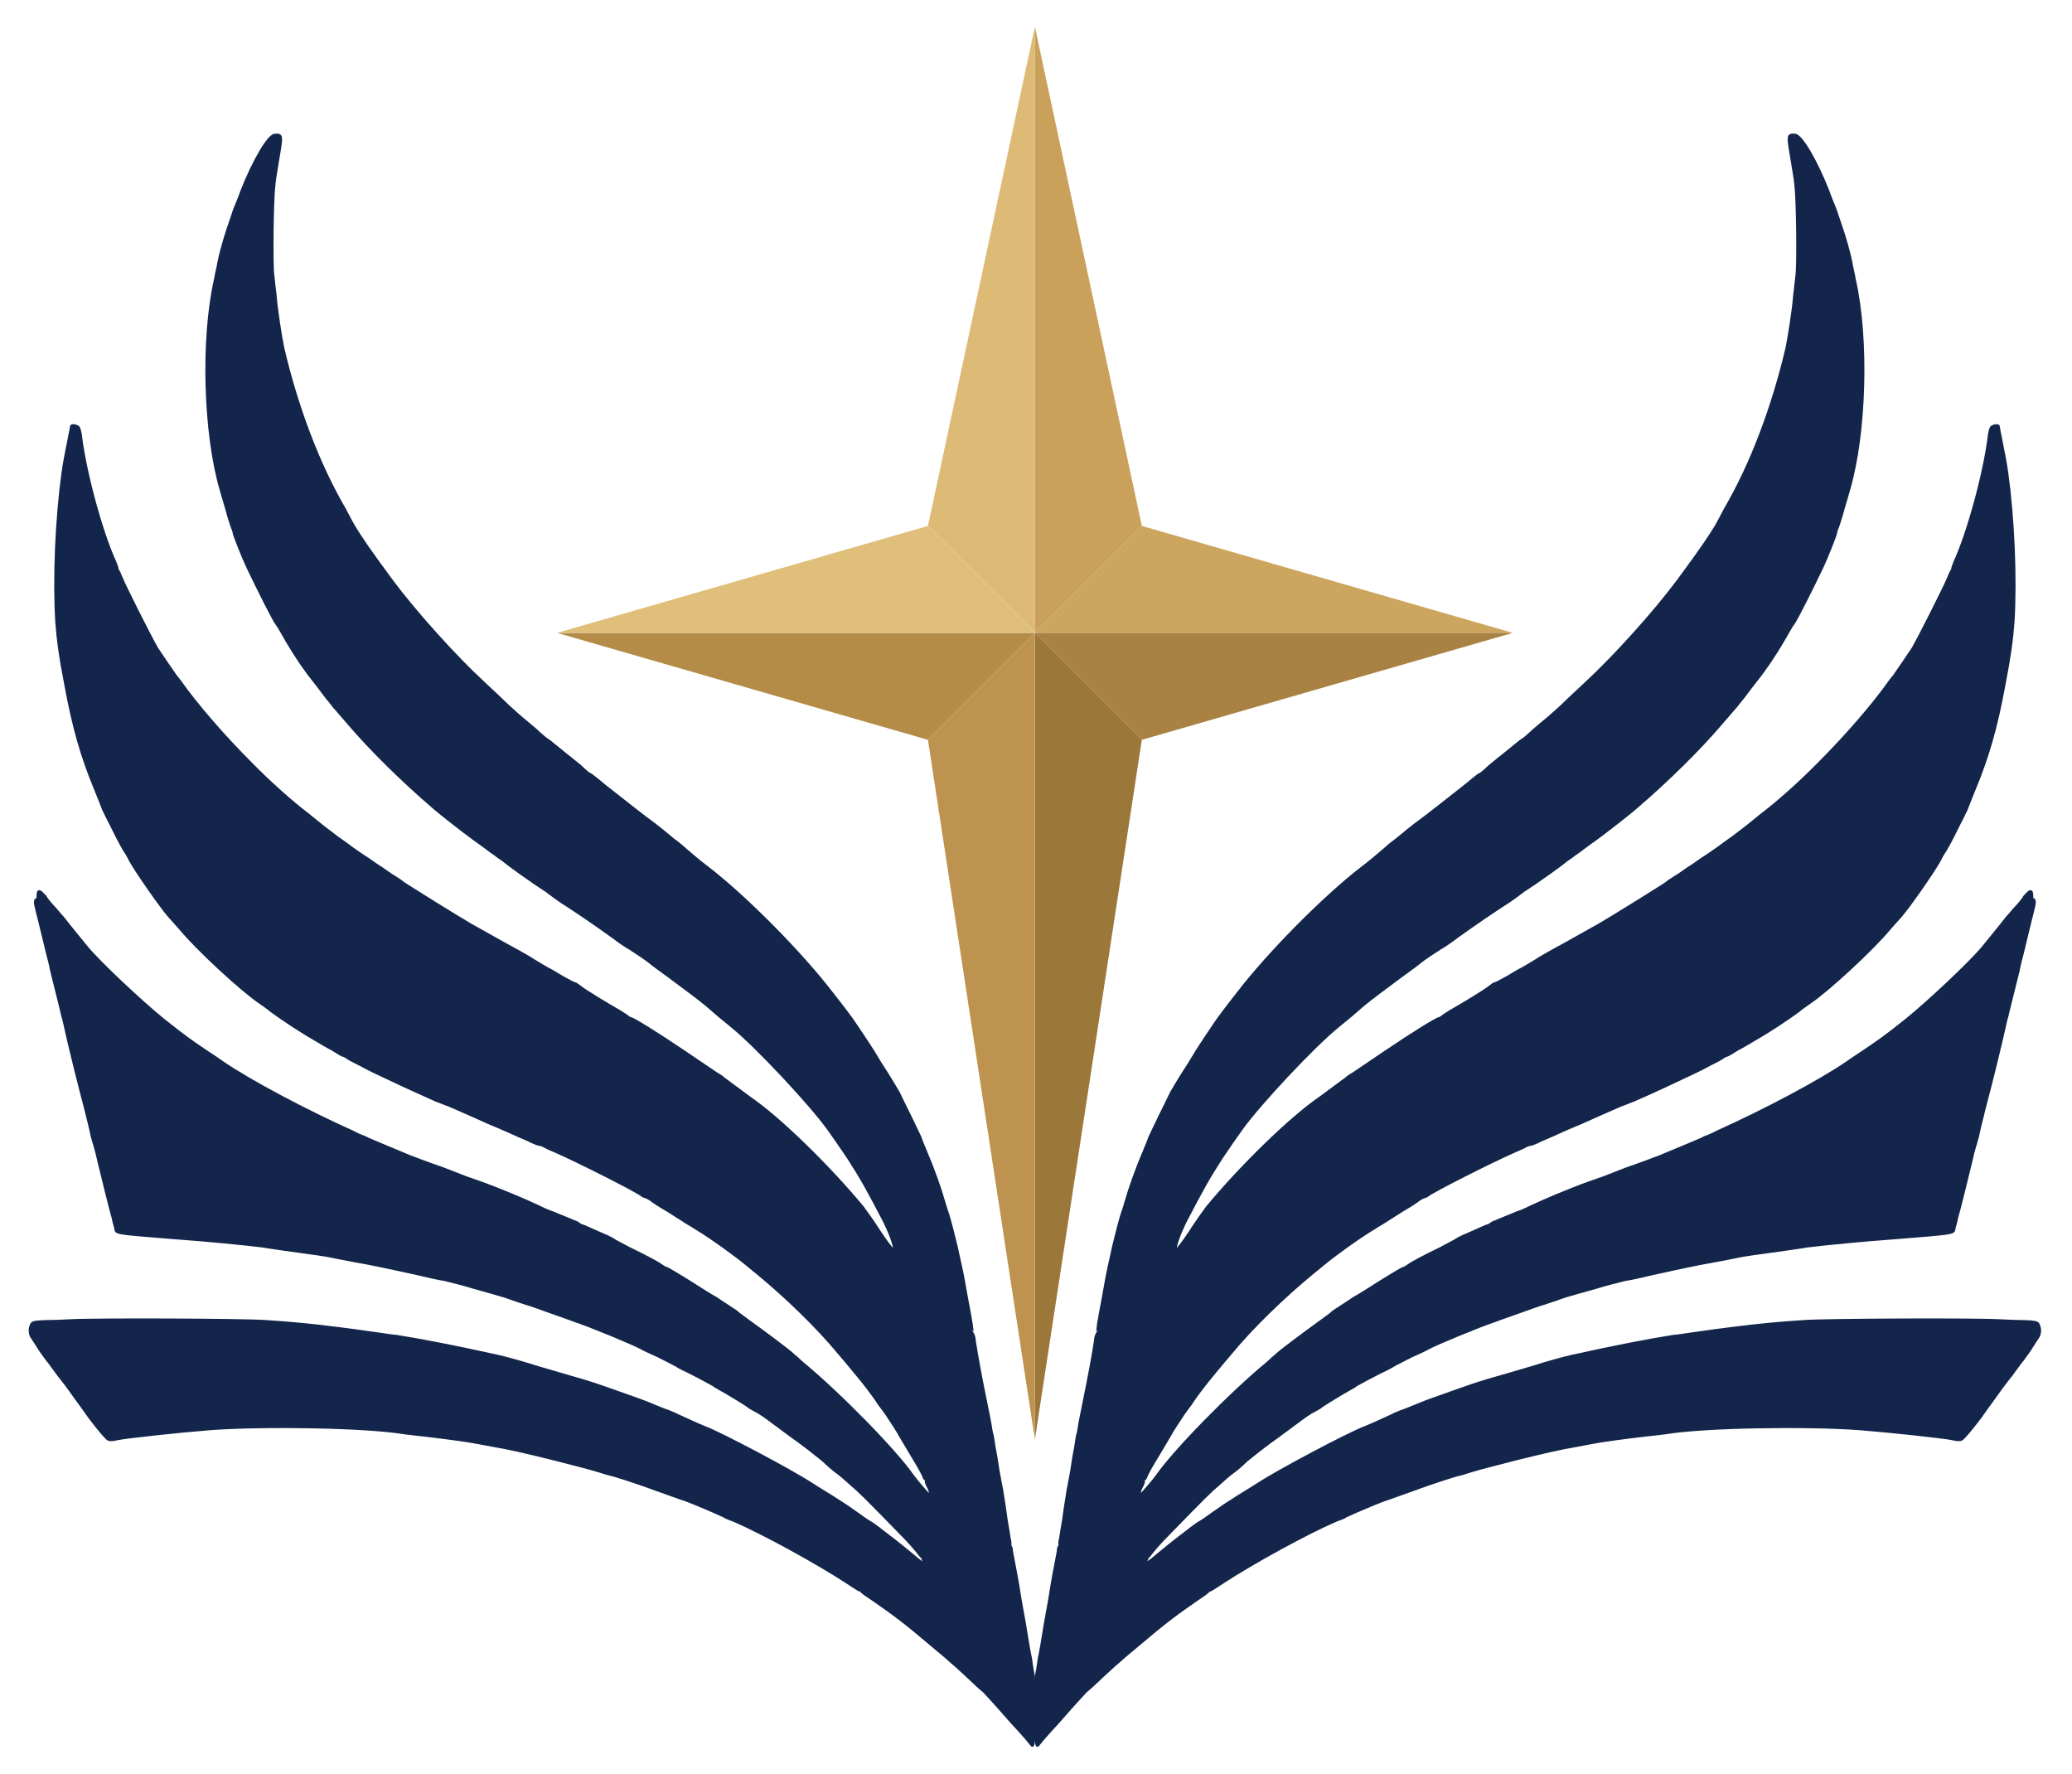
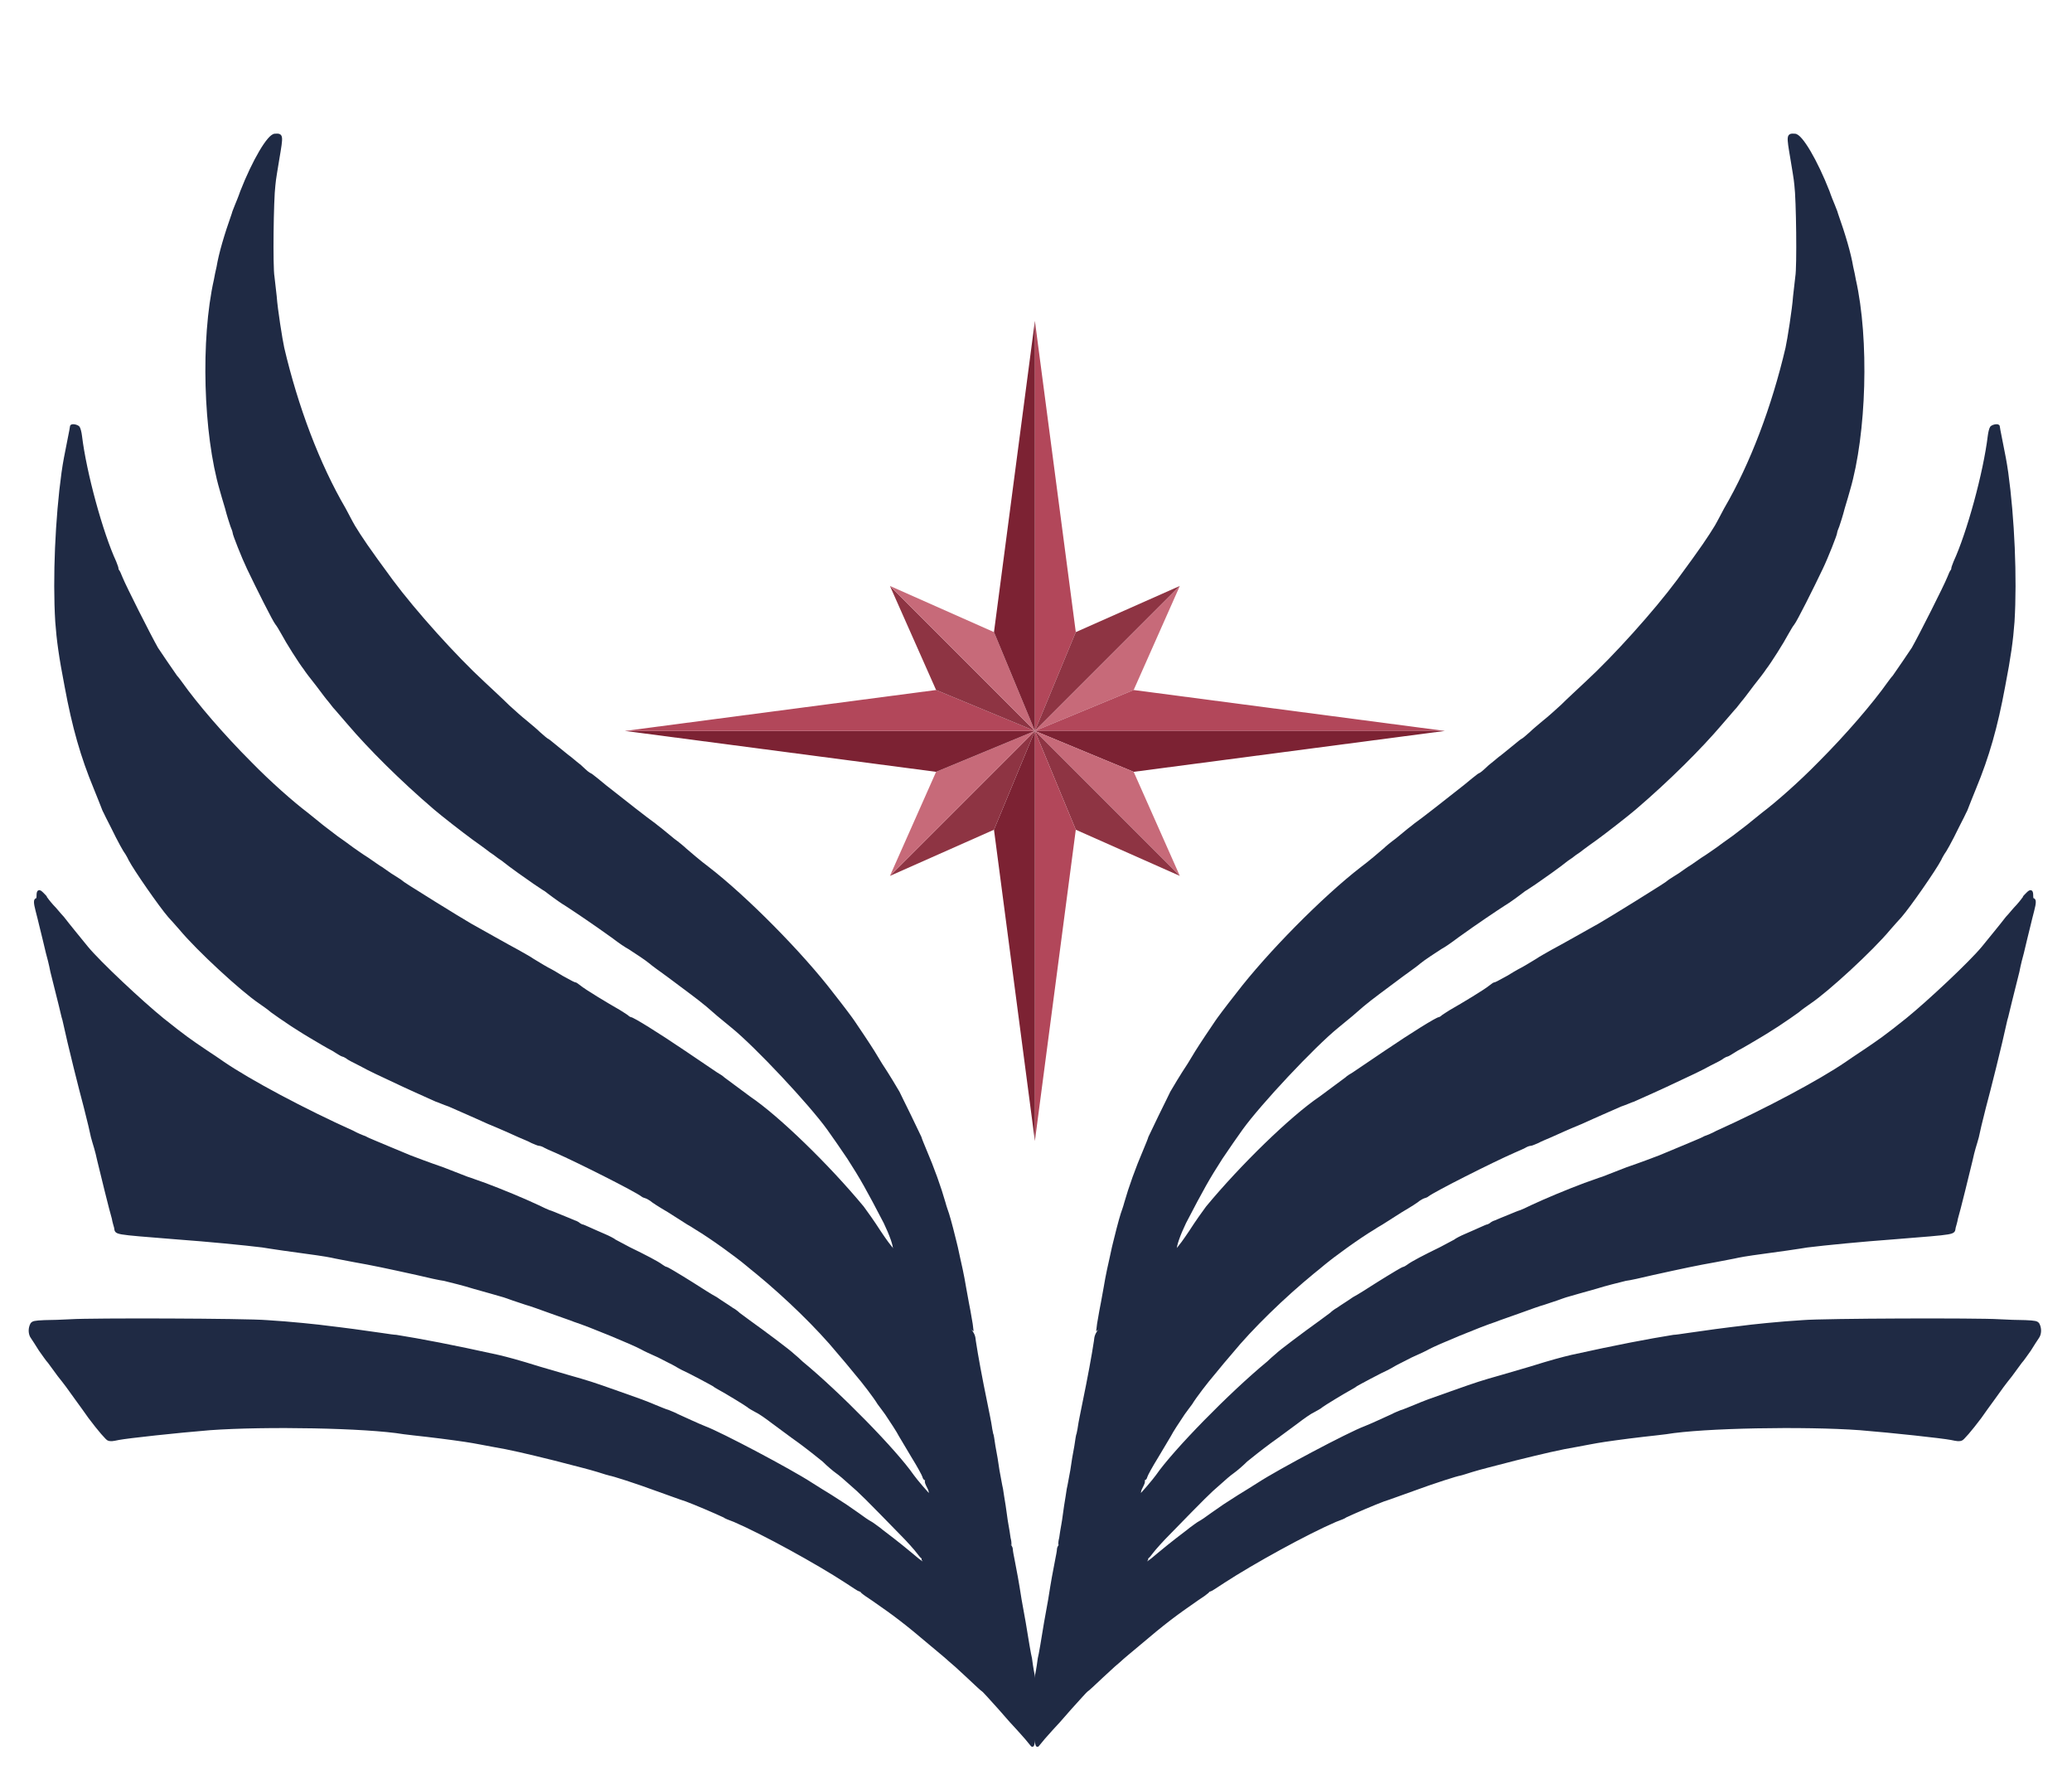
<svg xmlns="http://www.w3.org/2000/svg" viewBox="14 6 465 398">
-   <g fill="#13254A" stroke="#13254A" stroke-width=".6">
+   <g fill="#1F2A44" stroke="#1F2A44" stroke-width=".6">
    <g>
      <path d="M223.4 295.7C215.9 288.3 214.6 286.9 214.7 286.4C214.8 285.5 213.9 283.0 212.6 280.3C208.7 272.8 207.3 270.3 204.4 265.8C202.3 262.7 201.6 261.7 199.9 259.3C195.8 253.6 183.7 240.7 178.4 236.4C175.2 233.8 175.0 233.6 172.7 231.6C170.4 229.7 168.7 228.5 163.9 224.9C162.1 223.6 160.3 222.3 160.0 222.0C159.2 221.3 156.3 219.4 155.2 218.7C154.3 218.2 153.4 217.6 151.4 216.1C147.1 213.0 142.9 210.2 140.9 208.9C140.2 208.5 139.1 207.7 138.4 207.2C137.7 206.7 136.8 206.0 136.4 205.7C136.0 205.5 134.9 204.7 134.1 204.2C132.5 203.1 128.5 200.3 126.8 198.9C126.3 198.6 125.5 198.0 125.0 197.6C124.5 197.3 123.7 196.7 123.2 196.3C122.7 195.9 121.4 195.0 120.3 194.2C118.1 192.6 113.1 188.7 111.6 187.4C104.0 180.9 96.9 173.8 92.3 168.4C90.8 166.7 89.4 165.0 89.0 164.6C88.7 164.2 88.2 163.6 87.9 163.2C87.6 162.9 86.4 161.3 85.2 159.7C84.0 158.2 82.7 156.5 82.4 156.0C81.3 154.6 78.4 150.0 77.4 148.1C76.9 147.2 76.3 146.2 76.1 146.0C75.5 145.3 71.7 137.7 69.7 133.5C68.5 131.0 66.5 125.9 66.5 125.5C66.5 125.3 66.3 124.7 66.0 124.0C65.8 123.4 65.2 121.6 64.8 120.0C64.3 118.4 63.8 116.6 63.6 115.9C59.9 103.3 59.3 82.1 62.3 68.8C62.4 68.1 62.7 66.8 62.9 65.9C63.4 62.9 64.6 58.8 66.3 54.0C66.4 53.5 66.8 52.7 67.0 52.1C67.2 51.6 67.8 50.2 68.2 49.0C70.9 42.1 74.3 36.3 75.7 36.3C77.3 36.2 77.3 36.3 76.4 41.6C76.1 43.5 75.6 46.2 75.5 47.6C75.1 50.6 74.9 65.9 75.3 68.1C75.4 69.0 75.6 70.9 75.8 72.5C76.0 75.4 77.1 82.3 77.5 84.1C80.6 97.3 85.4 110.1 91.3 120.2C91.8 121.1 92.7 122.9 93.4 124.1C95.0 126.7 96.3 128.7 101.9 136.3C107.1 143.3 116.2 153.4 122.5 159.2C124.2 160.8 126.7 163.1 128.0 164.4C129.3 165.6 131.1 167.2 132.0 167.9C132.8 168.6 134.2 169.7 135.0 170.5C135.9 171.3 136.7 172.0 137.0 172.1C137.2 172.2 138.1 173.0 139.0 173.7C140.0 174.5 141.3 175.6 142.0 176.1C142.7 176.7 143.7 177.5 144.2 177.9C145.7 179.3 145.9 179.5 146.7 179.9C147.1 180.2 148.5 181.3 149.8 182.4C154.1 185.8 159.2 189.8 160.9 191.0C161.1 191.2 161.8 191.7 162.3 192.1C162.8 192.5 164.1 193.6 165.1 194.4C166.2 195.2 167.4 196.2 167.8 196.6C168.6 197.3 171.3 199.6 172.8 200.7C181.5 207.4 194.0 220.1 200.8 229.0C203.4 232.3 205.1 234.6 205.5 235.2C206.4 236.5 209.2 240.7 210.0 242.0C210.5 242.8 211.2 244.0 211.7 244.8C213.3 247.2 215.2 250.4 215.6 251.1C215.8 251.5 216.9 253.8 218.1 256.2C219.2 258.5 220.3 260.8 220.5 261.2C220.6 261.6 221.1 262.8 221.6 264.0C223.4 268.2 224.9 272.4 225.9 275.9C226.1 276.7 226.5 277.8 226.7 278.4C227.1 279.6 228.2 283.9 228.4 284.8C228.5 285.1 228.8 286.5 229.1 287.9C229.4 289.2 230.1 292.3 230.5 294.8C230.9 297.2 231.4 299.6 231.5 300.2C231.9 302.4 232.2 304.3 232.2 304.4C232.1 304.4 228.2 300.5 223.4 295.7Z" />
      <path d="M233.4 345.2C226.1 338.0 226.1 338.0 223.8 338.0C221.6 338.0 221.5 338.0 221.3 337.3C221.2 336.9 220.1 334.9 218.8 332.8C217.6 330.8 216.3 328.6 216.0 328.1C215.5 327.1 214.1 325.0 212.9 323.2C212.5 322.6 211.7 321.6 211.2 320.9C210.3 319.4 207.6 315.9 206.3 314.4C205.0 312.8 203.0 310.4 202.2 309.5C197.6 303.9 190.5 297.0 183.8 291.5C183.3 291.1 182.3 290.3 181.6 289.7C179.2 287.7 173.7 283.7 170.2 281.6C169.8 281.3 168.9 280.8 168.4 280.5C167.8 280.1 165.9 278.9 164.0 277.7C162.1 276.6 160.4 275.5 160.1 275.2C159.8 275.0 159.3 274.7 159.0 274.6C158.7 274.5 158.3 274.4 158.1 274.2C156.7 273.1 143.6 266.5 138.8 264.4C137.6 263.9 136.3 263.3 136.0 263.1C135.6 262.9 135.2 262.8 135.0 262.8C134.8 262.8 134.1 262.5 133.4 262.2C132.7 261.8 131.4 261.3 130.5 260.9C129.6 260.5 128.3 259.9 127.6 259.6C126.9 259.3 125.1 258.5 123.6 257.9C122.1 257.2 120.0 256.3 118.9 255.8C117.8 255.3 115.9 254.5 114.8 254.0C113.6 253.6 112.3 253.0 111.9 252.9C108.1 251.2 106.1 250.3 104.6 249.6C98.4 246.7 97.1 246.1 94.9 244.9C93.5 244.2 92.1 243.5 91.8 243.2C91.5 243.0 91.1 242.8 90.9 242.8C90.8 242.8 89.8 242.2 88.7 241.5C87.5 240.9 85.2 239.5 83.5 238.5C81.8 237.5 80.0 236.3 79.5 236.0C77.1 234.4 76.4 233.9 75.0 232.9C74.2 232.2 73.0 231.4 72.3 230.9C68.3 228.2 58.4 219.1 54.5 214.4C53.6 213.4 52.5 212.1 52.0 211.6C50.0 209.3 44.3 201.1 43.1 198.8C42.9 198.3 42.5 197.7 42.4 197.5C42.0 197.0 40.8 194.9 39.1 191.4C38.3 189.9 37.6 188.4 37.5 188.2C37.3 187.9 37.1 187.3 36.9 186.8C36.7 186.3 36.0 184.5 35.3 182.8C32.4 175.8 30.5 169.2 28.8 160.0C27.5 153.3 27.0 149.6 26.7 145.5C26.1 135.7 26.7 122.2 28.1 112.1C28.5 109.3 28.7 108.5 29.5 104.4C29.8 103.0 30.0 101.8 30.0 101.7C30.0 101.3 31.2 101.5 31.6 101.9C31.8 102.2 32.0 103.0 32.1 103.8C33.1 112.1 36.8 125.6 39.8 132.1C40.0 132.7 40.3 133.3 40.3 133.6C40.3 133.8 40.4 134.0 40.5 134.1C40.6 134.2 40.9 134.8 41.2 135.6C42.0 137.6 47.5 148.5 49.2 151.5C50.0 152.7 52.3 156.1 53.5 157.8C53.8 158.1 54.3 158.8 54.6 159.2C58.0 164.0 64.0 171.0 70.2 177.2C74.5 181.6 79.6 186.1 82.9 188.6C83.6 189.2 84.8 190.1 85.5 190.7C86.3 191.4 88.1 192.7 89.5 193.8C90.9 194.8 92.6 196.0 93.1 196.4C93.7 196.8 95.2 197.9 96.5 198.7C97.8 199.6 99.2 200.6 99.6 200.8C100.0 201.1 100.9 201.7 101.6 202.2C102.3 202.6 103.3 203.3 103.8 203.6C104.6 204.3 106.0 205.1 111.4 208.5C116.4 211.6 117.1 212.0 118.6 212.9C119.4 213.4 120.3 213.9 120.5 214.0C121.4 214.5 128.3 218.4 130.2 219.4C131.4 220.1 132.9 220.9 133.6 221.4C134.3 221.8 135.7 222.7 136.8 223.3C137.8 223.8 139.3 224.7 140.1 225.2C142.3 226.4 142.8 226.7 143.1 226.7C143.2 226.7 143.6 227.0 144.0 227.3C145.2 228.3 150.2 231.3 153.0 232.9C153.6 233.3 154.3 233.7 154.7 234.0C155.0 234.3 155.4 234.5 155.5 234.5C156.0 234.5 161.5 237.9 167.7 242.1C171.2 244.5 174.4 246.6 174.8 246.9C175.3 247.2 176.0 247.6 176.4 248.0C177.5 248.8 181.5 251.8 182.2 252.3C188.7 256.7 199.9 267.6 207.6 276.9C208.2 277.7 210.0 280.2 211.4 282.4C214.1 286.4 214.1 286.4 223.3 295.6C232.5 304.9 232.5 304.9 232.7 306.9C233.2 310.2 234.1 315.1 235.3 320.9C235.7 322.9 236.2 325.3 236.3 326.1C236.4 326.9 236.6 327.6 236.6 327.7C236.7 327.8 236.9 329.1 237.1 330.5C237.4 332.0 237.8 334.4 238.0 335.9C238.3 337.4 238.6 339.3 238.8 340.1C238.9 340.9 239.2 342.6 239.4 343.9C239.6 345.1 239.8 347.0 240.0 348.0C240.2 349.0 240.4 350.4 240.5 351.1C240.7 351.8 240.7 352.4 240.7 352.4C240.6 352.4 237.3 349.2 233.4 345.2Z" />
      <path d="M220.0 354.3C219.4 353.5 217.7 351.6 216.2 350.1C208.4 342.1 207.0 340.7 205.0 339.0C203.8 337.9 202.4 336.7 201.8 336.3C201.1 335.8 199.8 334.7 198.8 333.7C197.7 332.8 195.3 330.9 193.4 329.5C191.4 328.1 188.8 326.1 187.4 325.1C186.1 324.1 184.4 322.9 183.7 322.6C183.0 322.2 182.2 321.8 181.9 321.5C181.4 321.1 176.8 318.3 175.3 317.5C174.8 317.2 174.4 317.0 174.2 316.8C173.9 316.6 168.5 313.7 167.1 313.1C166.7 312.9 166.0 312.5 165.5 312.2C165.0 311.9 163.3 311.1 161.8 310.3C160.2 309.6 158.5 308.8 158.0 308.5C156.2 307.5 146.3 303.4 142.9 302.3C142.2 302.0 139.8 301.2 137.6 300.4C135.4 299.6 132.9 298.7 132.1 298.5C131.3 298.2 129.9 297.8 129.1 297.5C128.3 297.2 127.4 296.9 127.1 296.8C126.4 296.6 121.9 295.3 120.4 294.9C118.2 294.2 115.3 293.5 113.7 293.1C112.8 293.0 110.1 292.4 107.6 291.8C100.8 290.3 97.5 289.6 93.5 288.9C91.5 288.5 89.2 288.1 88.4 287.9C86.9 287.6 84.9 287.3 77.5 286.3C75.5 286.0 73.4 285.7 72.9 285.6C68.9 285.1 60.6 284.3 53.8 283.8C38.9 282.6 40.2 282.8 39.9 281.4C39.8 281.0 39.5 280.1 39.4 279.4C38.9 277.8 36.6 268.4 36.1 266.3C35.9 265.4 35.6 264.1 35.4 263.5C35.2 262.9 34.9 261.8 34.7 261.1C34.3 259.2 34.1 258.4 33.1 254.4C32.1 250.7 29.6 240.8 28.3 234.8C28.1 234.3 27.7 232.3 27.2 230.4C26.7 228.4 26.0 225.6 25.6 224.0C25.3 222.4 24.8 220.5 24.6 219.8C24.3 218.4 23.4 214.9 23.0 213.2C22.9 212.8 22.6 211.5 22.3 210.4C21.8 208.5 21.8 207.8 22.3 207.8C22.4 207.8 22.5 207.5 22.5 207.1C22.5 205.9 22.7 205.7 23.5 206.5C23.9 206.9 24.3 207.3 24.3 207.4C24.3 207.5 24.9 208.3 25.7 209.2C26.5 210.0 27.5 211.3 28.1 211.9C29.4 213.6 31.8 216.5 33.5 218.6C36.3 222.0 45.7 230.8 50.5 234.7C55.5 238.7 56.7 239.5 60.1 241.8C61.9 243.0 63.7 244.2 64.1 244.5C70.1 248.6 82.3 255.1 93.2 260.0C94.1 260.5 95.3 261.0 95.9 261.2C96.4 261.5 97.4 261.9 98.1 262.2C98.8 262.5 100.2 263.1 101.2 263.5C104.3 264.8 104.6 264.9 106.0 265.5C107.3 266.0 110.2 267.1 113.4 268.2C115.1 268.9 117.1 269.6 118.8 270.3C119.5 270.5 121.3 271.2 122.8 271.7C126.8 273.2 131.6 275.2 134.8 276.7C135.8 277.2 136.9 277.7 137.2 277.8C137.6 277.9 138.8 278.4 140.0 278.9C141.2 279.4 142.5 279.9 142.9 280.1C143.3 280.2 143.8 280.5 144.0 280.7C144.2 280.8 144.5 281.0 144.6 281.0C144.8 281.0 145.4 281.3 146.1 281.6C146.8 281.9 148.3 282.6 149.5 283.1C150.7 283.6 151.8 284.2 152.0 284.4C152.2 284.5 153.7 285.3 155.2 286.1C158.7 287.8 161.6 289.3 162.5 290.0C162.9 290.3 163.3 290.5 163.4 290.5C163.5 290.5 164.3 290.9 165.1 291.4C167.8 293.0 171.1 295.1 172.5 296.0C173.3 296.5 174.3 297.1 174.7 297.3C175.1 297.6 175.9 298.1 176.5 298.5C177.1 298.9 177.9 299.4 178.3 299.7C178.7 299.9 179.4 300.4 179.8 300.8C180.2 301.1 181.3 301.9 182.1 302.5C186.0 305.3 191.2 309.2 192.0 310.0C192.6 310.5 193.4 311.2 193.9 311.7C202.4 318.7 215.0 331.6 218.8 337.1C219.5 338.1 222.4 341.5 222.6 341.5C222.9 341.5 222.8 340.5 222.4 339.8C221.5 338.0 221.5 338.0 223.9 338.0C226.1 338.0 226.1 338.0 229.6 341.5L233.1 345.0L227.7 350.4C221.5 356.6 221.7 356.5 220.0 354.3Z" />
      <path d="M245.6 397.6C244.9 396.7 243.7 395.3 242.5 394.0C242.0 393.5 240.1 391.4 238.3 389.3C236.4 387.2 234.8 385.4 234.6 385.3C234.4 385.2 232.9 383.8 231.1 382.1C229.3 380.4 227.5 378.8 227.1 378.5C226.7 378.1 224.9 376.6 223.1 375.1C217.1 370.0 214.8 368.3 209.9 364.9C208.8 364.2 207.7 363.4 207.5 363.2C207.3 362.9 207.1 362.8 206.9 362.8C206.8 362.8 205.4 361.9 203.9 360.9C197.3 356.6 185.3 350.0 178.8 347.2C177.7 346.8 176.7 346.4 176.5 346.2C174.6 345.3 169.9 343.3 168.0 342.6C166.7 342.2 163.8 341.1 161.5 340.3C156.9 338.6 151.3 336.8 150.8 336.8C150.7 336.8 149.5 336.4 148.2 336.0C145.5 335.2 145.3 335.2 138.4 333.4C132.3 331.9 128.6 331.0 124.4 330.3C122.7 330.0 120.8 329.6 120.1 329.5C118.4 329.2 114.1 328.6 109.8 328.1C107.8 327.9 105.5 327.6 104.6 327.5C96.3 326.1 73.5 325.7 61.1 326.6C53.7 327.2 42.7 328.4 40.6 328.8C39.2 329.1 39.0 329.1 38.4 329.0C38.1 329.0 36.2 326.8 34.1 324.0C33.1 322.6 32.2 321.3 31.3 320.1C29.3 317.3 28.8 316.6 27.2 314.6C26.3 313.4 25.3 312.0 25.0 311.6C24.6 311.2 23.8 310.0 23.0 308.9C22.3 307.8 21.5 306.5 21.2 306.1C20.6 305.3 20.6 304.0 21.1 303.1C21.4 302.7 21.7 302.6 24.0 302.5C25.5 302.5 28.1 302.4 29.9 302.3C34.6 302.0 69.1 302.1 73.9 302.5C79.0 302.8 85.7 303.5 87.8 303.8C88.6 303.9 91.2 304.2 93.4 304.5C95.6 304.8 98.4 305.2 99.8 305.4C101.1 305.6 102.5 305.8 102.9 305.8C108.5 306.7 115.4 308.0 125.8 310.3C127.9 310.8 130.2 311.4 135.0 312.9C137.1 313.5 140.1 314.4 141.5 314.8C146.1 316.1 147.0 316.4 152.1 318.2C158.1 320.3 158.6 320.5 161.0 321.5C162.0 321.9 163.4 322.5 164.1 322.7C164.8 323.0 165.6 323.3 165.9 323.5C167.0 324.0 170.9 325.8 172.2 326.3C175.7 327.6 191.4 335.9 196.0 338.9C197.3 339.7 199.3 341.0 200.5 341.7C203.5 343.6 204.1 344.0 206.5 345.7C207.7 346.6 208.9 347.4 209.3 347.6C209.7 347.8 210.6 348.5 211.3 349.0C212.0 349.6 213.4 350.6 214.4 351.4C215.3 352.1 217.2 353.6 218.5 354.7C220.7 356.6 221.5 357.1 221.5 356.5C221.5 356.4 221.4 356.2 221.2 356.0C221.0 355.8 221.1 355.8 221.6 355.8C222.3 355.8 223.2 354.9 227.8 350.4L233.1 345.0L237.1 349.0C240.2 352.1 241.0 353.0 241.0 353.6C241.0 354.0 241.2 355.0 241.4 356.0C242.1 359.7 242.3 360.7 242.5 362.0C242.6 362.8 243.2 366.4 243.9 370.1C244.5 373.8 245.1 377.4 245.3 378.1C245.4 378.8 245.6 380.4 245.9 381.8C246.6 385.8 246.3 398.6 245.6 397.6Z" />
    </g>
    <g transform="translate(492.5 0) scale(-1 1)">
      <path d="M223.4 295.7C215.9 288.3 214.6 286.9 214.7 286.4C214.8 285.5 213.9 283.0 212.6 280.3C208.7 272.8 207.3 270.3 204.4 265.8C202.3 262.7 201.6 261.7 199.9 259.3C195.8 253.6 183.7 240.7 178.4 236.4C175.2 233.8 175.0 233.6 172.7 231.6C170.4 229.7 168.7 228.5 163.9 224.9C162.1 223.6 160.3 222.3 160.0 222.0C159.2 221.3 156.3 219.4 155.2 218.7C154.3 218.2 153.4 217.6 151.4 216.1C147.1 213.0 142.9 210.2 140.9 208.9C140.2 208.5 139.1 207.7 138.4 207.2C137.7 206.7 136.8 206.0 136.4 205.7C136.0 205.5 134.9 204.7 134.1 204.2C132.5 203.1 128.5 200.3 126.8 198.9C126.3 198.6 125.5 198.0 125.0 197.6C124.5 197.3 123.7 196.7 123.2 196.3C122.7 195.9 121.4 195.0 120.3 194.2C118.1 192.6 113.1 188.7 111.6 187.4C104.0 180.9 96.9 173.8 92.3 168.4C90.8 166.7 89.4 165.0 89.0 164.6C88.7 164.2 88.2 163.6 87.9 163.2C87.6 162.9 86.4 161.3 85.2 159.7C84.0 158.2 82.7 156.5 82.4 156.0C81.3 154.6 78.4 150.0 77.4 148.1C76.9 147.2 76.3 146.2 76.1 146.0C75.5 145.3 71.7 137.7 69.7 133.5C68.5 131.0 66.5 125.9 66.5 125.5C66.5 125.3 66.3 124.7 66.0 124.0C65.8 123.4 65.2 121.6 64.8 120.0C64.3 118.4 63.8 116.6 63.6 115.9C59.9 103.3 59.3 82.1 62.3 68.8C62.4 68.1 62.7 66.8 62.9 65.9C63.4 62.9 64.6 58.8 66.3 54.0C66.4 53.5 66.8 52.7 67.0 52.1C67.2 51.6 67.8 50.2 68.2 49.0C70.9 42.1 74.3 36.3 75.7 36.3C77.3 36.2 77.3 36.3 76.4 41.6C76.1 43.5 75.6 46.2 75.5 47.6C75.1 50.6 74.9 65.9 75.3 68.1C75.4 69.0 75.6 70.9 75.8 72.5C76.0 75.4 77.1 82.3 77.5 84.1C80.6 97.3 85.4 110.1 91.3 120.2C91.8 121.1 92.7 122.9 93.4 124.1C95.0 126.7 96.3 128.7 101.9 136.3C107.1 143.3 116.2 153.4 122.5 159.2C124.2 160.8 126.7 163.1 128.0 164.4C129.3 165.6 131.1 167.2 132.0 167.9C132.8 168.6 134.2 169.7 135.0 170.5C135.9 171.3 136.7 172.0 137.0 172.1C137.2 172.2 138.1 173.0 139.0 173.7C140.0 174.5 141.3 175.6 142.0 176.1C142.7 176.7 143.7 177.5 144.2 177.9C145.7 179.3 145.9 179.5 146.7 179.9C147.1 180.2 148.5 181.3 149.8 182.4C154.1 185.8 159.2 189.8 160.9 191.0C161.1 191.2 161.8 191.7 162.3 192.1C162.8 192.5 164.1 193.6 165.1 194.4C166.2 195.2 167.4 196.2 167.8 196.6C168.6 197.3 171.3 199.6 172.8 200.7C181.5 207.4 194.0 220.1 200.8 229.0C203.4 232.3 205.1 234.6 205.5 235.2C206.4 236.5 209.2 240.7 210.0 242.0C210.5 242.8 211.2 244.0 211.7 244.8C213.3 247.2 215.2 250.4 215.6 251.1C215.8 251.5 216.9 253.8 218.1 256.2C219.2 258.5 220.3 260.8 220.5 261.2C220.6 261.6 221.1 262.8 221.6 264.0C223.4 268.2 224.9 272.4 225.9 275.9C226.1 276.7 226.5 277.8 226.7 278.4C227.1 279.6 228.2 283.9 228.4 284.8C228.5 285.1 228.8 286.5 229.1 287.9C229.4 289.2 230.1 292.3 230.5 294.8C230.9 297.2 231.4 299.6 231.5 300.2C231.9 302.4 232.2 304.3 232.2 304.4C232.1 304.4 228.2 300.5 223.4 295.7Z" />
      <path d="M233.4 345.2C226.1 338.0 226.1 338.0 223.8 338.0C221.6 338.0 221.5 338.0 221.3 337.3C221.2 336.9 220.1 334.9 218.8 332.8C217.6 330.8 216.3 328.6 216.0 328.1C215.5 327.1 214.1 325.0 212.9 323.2C212.5 322.6 211.7 321.6 211.2 320.9C210.3 319.4 207.6 315.9 206.3 314.4C205.0 312.8 203.0 310.4 202.2 309.5C197.6 303.9 190.5 297.0 183.8 291.5C183.3 291.1 182.3 290.3 181.6 289.7C179.2 287.7 173.7 283.7 170.2 281.6C169.8 281.3 168.9 280.8 168.4 280.5C167.8 280.1 165.9 278.9 164.0 277.7C162.1 276.6 160.4 275.5 160.1 275.2C159.8 275.0 159.3 274.7 159.0 274.6C158.7 274.5 158.3 274.4 158.1 274.2C156.7 273.1 143.6 266.5 138.8 264.4C137.6 263.9 136.3 263.3 136.0 263.1C135.6 262.9 135.2 262.8 135.0 262.8C134.8 262.8 134.1 262.5 133.4 262.2C132.7 261.8 131.4 261.3 130.5 260.9C129.6 260.5 128.3 259.9 127.6 259.6C126.9 259.3 125.1 258.5 123.6 257.9C122.1 257.2 120.0 256.3 118.9 255.8C117.8 255.3 115.9 254.5 114.8 254.0C113.6 253.6 112.3 253.0 111.9 252.9C108.1 251.2 106.1 250.3 104.6 249.6C98.4 246.7 97.1 246.1 94.9 244.9C93.5 244.2 92.1 243.5 91.8 243.2C91.5 243.0 91.1 242.8 90.9 242.8C90.8 242.8 89.8 242.2 88.7 241.5C87.5 240.9 85.2 239.5 83.5 238.5C81.8 237.5 80.0 236.3 79.5 236.0C77.1 234.4 76.4 233.9 75.0 232.9C74.2 232.2 73.0 231.4 72.3 230.9C68.3 228.2 58.4 219.1 54.5 214.4C53.6 213.4 52.5 212.1 52.0 211.6C50.0 209.3 44.3 201.1 43.1 198.8C42.9 198.3 42.5 197.7 42.4 197.5C42.0 197.0 40.8 194.9 39.1 191.4C38.3 189.9 37.6 188.4 37.5 188.2C37.3 187.9 37.1 187.3 36.9 186.8C36.7 186.3 36.0 184.5 35.3 182.8C32.4 175.8 30.5 169.2 28.8 160.0C27.5 153.3 27.0 149.6 26.7 145.5C26.1 135.7 26.7 122.2 28.1 112.1C28.5 109.3 28.7 108.5 29.5 104.4C29.8 103.0 30.0 101.8 30.0 101.7C30.0 101.3 31.2 101.5 31.6 101.9C31.8 102.2 32.0 103.0 32.1 103.8C33.1 112.1 36.8 125.6 39.8 132.1C40.0 132.7 40.3 133.3 40.3 133.6C40.3 133.8 40.4 134.0 40.5 134.1C40.6 134.2 40.9 134.8 41.2 135.6C42.0 137.6 47.5 148.5 49.2 151.5C50.0 152.7 52.3 156.1 53.5 157.8C53.8 158.1 54.3 158.8 54.6 159.2C58.0 164.0 64.0 171.0 70.2 177.2C74.5 181.6 79.6 186.1 82.9 188.6C83.6 189.2 84.8 190.1 85.5 190.7C86.3 191.4 88.1 192.7 89.5 193.8C90.9 194.8 92.6 196.0 93.1 196.4C93.7 196.8 95.2 197.9 96.5 198.7C97.8 199.6 99.2 200.6 99.6 200.8C100.0 201.1 100.9 201.7 101.6 202.2C102.3 202.6 103.3 203.3 103.8 203.6C104.6 204.3 106.0 205.1 111.4 208.5C116.4 211.6 117.1 212.0 118.6 212.9C119.4 213.4 120.3 213.9 120.5 214.0C121.4 214.5 128.3 218.4 130.2 219.4C131.4 220.1 132.9 220.9 133.6 221.4C134.3 221.8 135.7 222.7 136.8 223.3C137.8 223.8 139.3 224.7 140.1 225.2C142.3 226.4 142.8 226.7 143.1 226.7C143.2 226.7 143.6 227.0 144.0 227.3C145.2 228.3 150.2 231.3 153.0 232.9C153.6 233.3 154.3 233.7 154.7 234.0C155.0 234.3 155.4 234.5 155.5 234.5C156.0 234.5 161.5 237.9 167.7 242.1C171.2 244.5 174.4 246.6 174.8 246.9C175.3 247.2 176.0 247.6 176.4 248.0C177.5 248.8 181.5 251.8 182.2 252.3C188.7 256.7 199.9 267.6 207.6 276.9C208.2 277.7 210.0 280.2 211.4 282.4C214.1 286.4 214.1 286.4 223.3 295.6C232.5 304.9 232.5 304.9 232.7 306.9C233.2 310.2 234.1 315.1 235.3 320.9C235.7 322.9 236.2 325.3 236.3 326.1C236.4 326.9 236.6 327.6 236.6 327.7C236.7 327.8 236.9 329.1 237.1 330.5C237.4 332.0 237.8 334.4 238.0 335.9C238.3 337.4 238.6 339.3 238.8 340.1C238.9 340.9 239.2 342.6 239.4 343.9C239.6 345.1 239.8 347.0 240.0 348.0C240.2 349.0 240.4 350.4 240.5 351.1C240.7 351.8 240.7 352.4 240.7 352.4C240.6 352.4 237.3 349.2 233.4 345.2Z" />
      <path d="M220.0 354.3C219.4 353.5 217.7 351.6 216.2 350.1C208.4 342.1 207.0 340.7 205.0 339.0C203.8 337.9 202.4 336.7 201.8 336.3C201.1 335.8 199.8 334.7 198.8 333.7C197.7 332.8 195.3 330.9 193.4 329.5C191.4 328.1 188.8 326.1 187.4 325.1C186.1 324.1 184.4 322.9 183.7 322.6C183.0 322.2 182.2 321.8 181.9 321.5C181.4 321.1 176.8 318.3 175.3 317.5C174.8 317.2 174.4 317.0 174.2 316.8C173.9 316.6 168.5 313.7 167.1 313.1C166.7 312.9 166.0 312.5 165.5 312.2C165.0 311.9 163.3 311.1 161.8 310.3C160.2 309.6 158.5 308.8 158.0 308.5C156.2 307.5 146.3 303.4 142.9 302.3C142.2 302.0 139.8 301.2 137.6 300.4C135.4 299.6 132.9 298.7 132.1 298.5C131.3 298.2 129.9 297.8 129.1 297.5C128.3 297.2 127.4 296.9 127.1 296.8C126.4 296.6 121.9 295.3 120.4 294.9C118.2 294.2 115.3 293.5 113.7 293.1C112.8 293.0 110.1 292.4 107.6 291.8C100.8 290.3 97.5 289.6 93.5 288.9C91.5 288.5 89.2 288.1 88.4 287.9C86.9 287.6 84.9 287.3 77.5 286.3C75.5 286.0 73.4 285.7 72.9 285.6C68.9 285.1 60.6 284.3 53.8 283.8C38.9 282.6 40.2 282.8 39.9 281.4C39.8 281.0 39.5 280.1 39.4 279.4C38.9 277.8 36.6 268.4 36.1 266.3C35.9 265.4 35.6 264.1 35.4 263.5C35.2 262.9 34.9 261.8 34.7 261.1C34.3 259.2 34.1 258.4 33.1 254.4C32.1 250.7 29.6 240.8 28.3 234.8C28.1 234.3 27.7 232.3 27.2 230.4C26.7 228.4 26.0 225.6 25.6 224.0C25.3 222.4 24.8 220.5 24.6 219.8C24.3 218.4 23.4 214.9 23.0 213.2C22.9 212.8 22.6 211.5 22.3 210.4C21.8 208.5 21.8 207.8 22.3 207.8C22.4 207.8 22.5 207.5 22.5 207.1C22.5 205.9 22.7 205.7 23.5 206.5C23.9 206.9 24.3 207.3 24.3 207.4C24.3 207.5 24.9 208.3 25.7 209.2C26.5 210.0 27.5 211.3 28.1 211.9C29.4 213.6 31.8 216.5 33.5 218.6C36.3 222.0 45.7 230.8 50.5 234.7C55.5 238.7 56.7 239.5 60.1 241.8C61.9 243.0 63.7 244.2 64.1 244.5C70.1 248.6 82.3 255.1 93.2 260.0C94.1 260.5 95.3 261.0 95.9 261.2C96.4 261.5 97.4 261.9 98.1 262.2C98.8 262.5 100.2 263.1 101.2 263.5C104.3 264.8 104.6 264.9 106.0 265.5C107.3 266.0 110.2 267.1 113.4 268.2C115.1 268.9 117.1 269.6 118.8 270.3C119.5 270.5 121.3 271.2 122.8 271.7C126.8 273.2 131.6 275.2 134.8 276.7C135.8 277.2 136.9 277.7 137.2 277.8C137.6 277.9 138.8 278.4 140.0 278.9C141.2 279.4 142.5 279.9 142.9 280.1C143.3 280.2 143.8 280.5 144.0 280.7C144.2 280.8 144.5 281.0 144.6 281.0C144.8 281.0 145.4 281.3 146.1 281.6C146.8 281.9 148.3 282.6 149.5 283.1C150.7 283.6 151.8 284.2 152.0 284.4C152.2 284.5 153.7 285.3 155.2 286.1C158.7 287.8 161.6 289.3 162.5 290.0C162.9 290.3 163.3 290.5 163.4 290.5C163.5 290.5 164.3 290.9 165.1 291.4C167.8 293.0 171.1 295.1 172.5 296.0C173.3 296.5 174.3 297.1 174.7 297.3C175.1 297.6 175.9 298.1 176.5 298.5C177.1 298.9 177.9 299.4 178.3 299.7C178.7 299.9 179.4 300.4 179.8 300.8C180.2 301.1 181.3 301.9 182.1 302.5C186.0 305.3 191.2 309.2 192.0 310.0C192.6 310.5 193.4 311.2 193.9 311.7C202.4 318.7 215.0 331.6 218.8 337.1C219.5 338.1 222.4 341.5 222.6 341.5C222.9 341.5 222.8 340.5 222.4 339.8C221.5 338.0 221.5 338.0 223.9 338.0C226.1 338.0 226.1 338.0 229.6 341.5L233.1 345.0L227.7 350.4C221.5 356.6 221.7 356.5 220.0 354.3Z" />
      <path d="M245.6 397.6C244.9 396.7 243.7 395.3 242.5 394.0C242.0 393.5 240.1 391.4 238.3 389.3C236.4 387.2 234.8 385.4 234.6 385.3C234.4 385.2 232.9 383.8 231.1 382.1C229.3 380.4 227.5 378.8 227.1 378.5C226.7 378.1 224.9 376.6 223.1 375.1C217.1 370.0 214.8 368.3 209.9 364.9C208.8 364.2 207.7 363.4 207.5 363.2C207.3 362.9 207.1 362.8 206.9 362.8C206.8 362.8 205.4 361.9 203.9 360.9C197.3 356.6 185.3 350.0 178.8 347.2C177.7 346.8 176.7 346.4 176.5 346.2C174.6 345.3 169.9 343.3 168.0 342.6C166.7 342.2 163.8 341.1 161.5 340.3C156.9 338.6 151.3 336.8 150.8 336.8C150.7 336.8 149.5 336.4 148.2 336.0C145.5 335.2 145.3 335.2 138.4 333.4C132.3 331.9 128.6 331.0 124.4 330.3C122.7 330.0 120.8 329.6 120.1 329.5C118.4 329.2 114.1 328.6 109.8 328.1C107.8 327.9 105.5 327.6 104.6 327.5C96.3 326.1 73.5 325.7 61.1 326.6C53.7 327.2 42.7 328.4 40.6 328.8C39.2 329.1 39.0 329.1 38.4 329.0C38.1 329.0 36.2 326.8 34.1 324.0C33.1 322.6 32.2 321.3 31.3 320.1C29.3 317.3 28.8 316.6 27.2 314.6C26.3 313.4 25.3 312.0 25.0 311.6C24.6 311.2 23.8 310.0 23.0 308.9C22.3 307.8 21.5 306.5 21.2 306.1C20.6 305.3 20.6 304.0 21.1 303.1C21.4 302.7 21.7 302.6 24.0 302.5C25.5 302.5 28.1 302.4 29.9 302.3C34.6 302.0 69.1 302.1 73.9 302.5C79.0 302.8 85.7 303.5 87.8 303.8C88.6 303.9 91.2 304.2 93.4 304.5C95.6 304.8 98.4 305.2 99.8 305.4C101.1 305.6 102.5 305.8 102.9 305.8C108.5 306.7 115.4 308.0 125.8 310.3C127.9 310.8 130.2 311.4 135.0 312.9C137.1 313.5 140.1 314.4 141.5 314.8C146.1 316.1 147.0 316.4 152.1 318.2C158.1 320.3 158.6 320.5 161.0 321.5C162.0 321.9 163.4 322.5 164.1 322.7C164.8 323.0 165.6 323.3 165.9 323.5C167.0 324.0 170.9 325.8 172.2 326.3C175.7 327.6 191.4 335.9 196.0 338.9C197.3 339.7 199.3 341.0 200.5 341.7C203.5 343.6 204.1 344.0 206.5 345.7C207.7 346.6 208.9 347.4 209.3 347.6C209.7 347.8 210.6 348.5 211.3 349.0C212.0 349.6 213.4 350.6 214.4 351.4C215.3 352.1 217.2 353.6 218.5 354.7C220.7 356.6 221.5 357.1 221.5 356.5C221.5 356.4 221.4 356.2 221.2 356.0C221.0 355.8 221.1 355.8 221.6 355.8C222.3 355.8 223.2 354.9 227.8 350.4L233.1 345.0L237.1 349.0C240.2 352.1 241.0 353.0 241.0 353.6C241.0 354.0 241.2 355.0 241.4 356.0C242.1 359.7 242.3 360.7 242.5 362.0C242.6 362.8 243.2 366.4 243.9 370.1C244.5 373.8 245.1 377.4 245.3 378.1C245.4 378.8 245.6 380.4 245.9 381.8C246.6 385.8 246.3 398.6 245.6 397.6Z" />
    </g>
  </g>
-   <path fill="#DDBB76" d="M246.25 148L222.25 124L246.25 12Z" />
-   <path fill="#C9A15A" d="M246.25 148L246.25 12L270.25 124Z" />
-   <path fill="#CCA55E" d="M246.25 148L270.25 124L353.5 148Z" />
-   <path fill="#A98243" d="M246.25 148L353.5 148L270.25 172Z" />
-   <path fill="#9C773A" d="M246.25 148L270.25 172L246.25 329Z" />
-   <path fill="#BD934F" d="M246.25 148L246.25 329L222.25 172Z" />
-   <path fill="#B48C47" d="M246.25 148L222.25 172L139 148Z" />
-   <path fill="#E0BF7B" d="M246.25 148L139 148L222.25 124Z" />
+   <path fill="#B2475A" d="M246.25 170.0L246.25 78.00L255.43 147.83Z" />
+   <path fill="#8E3443" d="M246.25 170.0L255.43 147.83L278.78 137.47Z" />
+   <path fill="#C76A79" d="M246.25 170.0L278.78 137.47L268.42 160.82Z" />
+   <path fill="#B2475A" d="M246.25 170.0L268.42 160.82L338.25 170.00Z" />
+   <path fill="#7C2233" d="M246.25 170.0L338.25 170.00L268.42 179.18Z" />
+   <path fill="#C76A79" d="M246.25 170.0L268.42 179.18L278.78 202.53Z" />
+   <path fill="#8E3443" d="M246.25 170.0L278.78 202.53L255.43 192.17Z" />
+   <path fill="#B2475A" d="M246.25 170.0L255.43 192.17L246.25 262.00Z" />
+   <path fill="#7C2233" d="M246.25 170.0L246.25 262.00L237.07 192.17Z" />
+   <path fill="#8E3443" d="M246.25 170.0L237.07 192.17L213.72 202.53Z" />
+   <path fill="#C76A79" d="M246.25 170.0L213.72 202.53L224.08 179.18Z" />
+   <path fill="#7C2233" d="M246.25 170.0L224.08 179.18L154.25 170.00Z" />
+   <path fill="#B2475A" d="M246.25 170.0L154.25 170.00L224.08 160.82Z" />
+   <path fill="#8E3443" d="M246.25 170.0L224.08 160.82L213.72 137.47Z" />
+   <path fill="#C76A79" d="M246.25 170.0L213.72 137.47L237.07 147.83Z" />
+   <path fill="#7C2233" d="M246.25 170.0L237.07 147.83L246.25 78.00Z" />
</svg>
